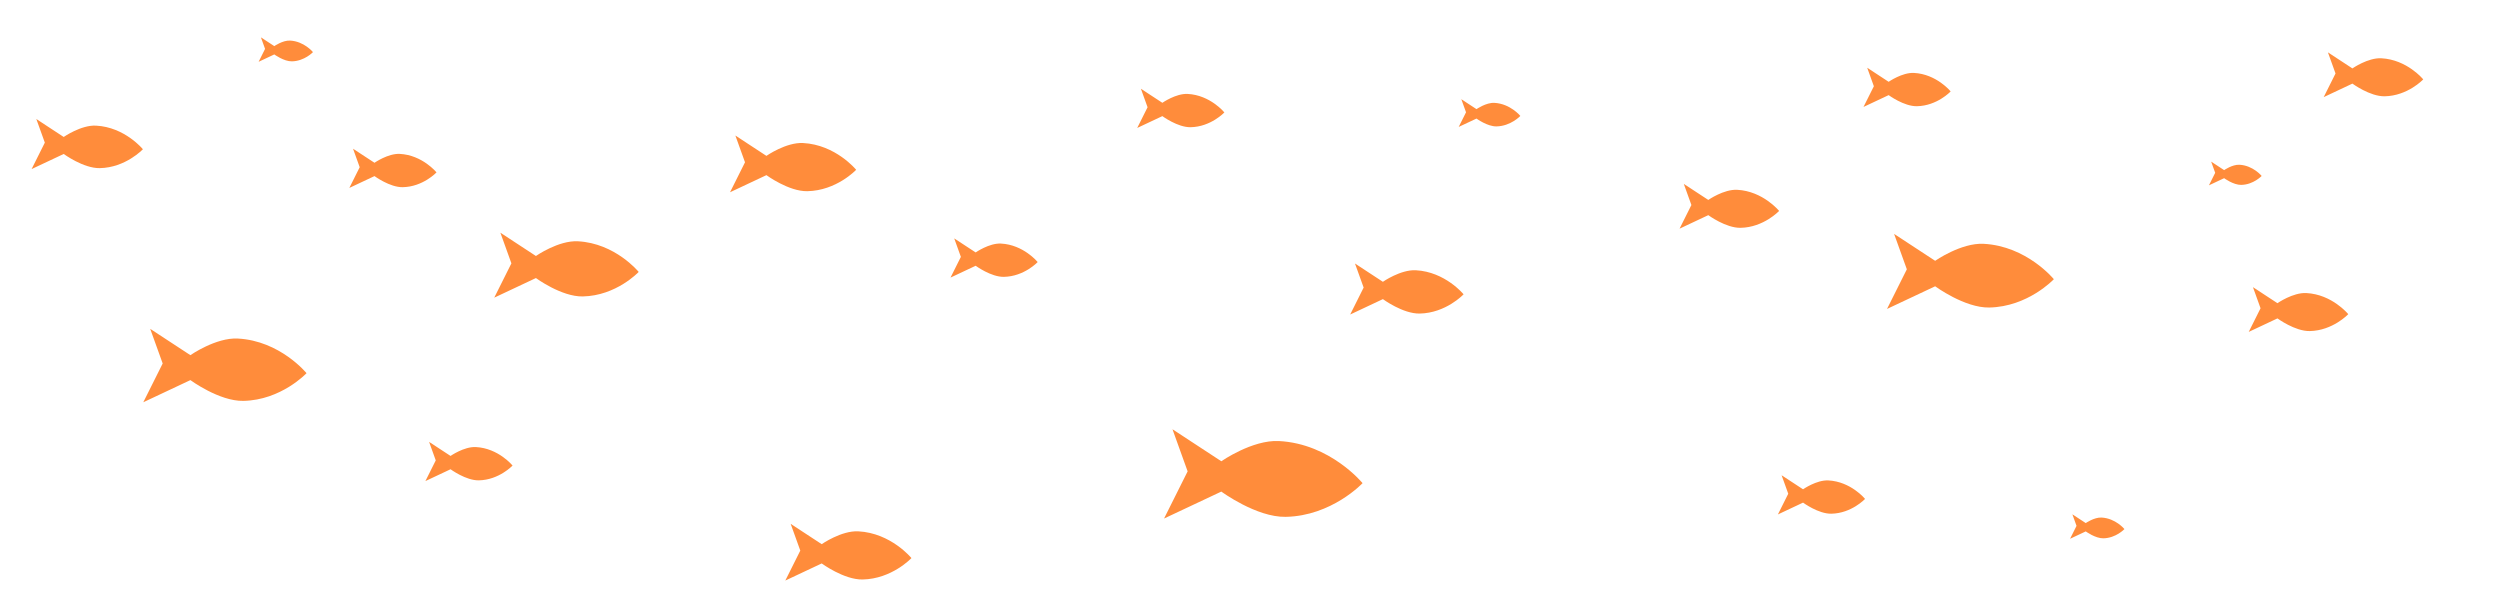
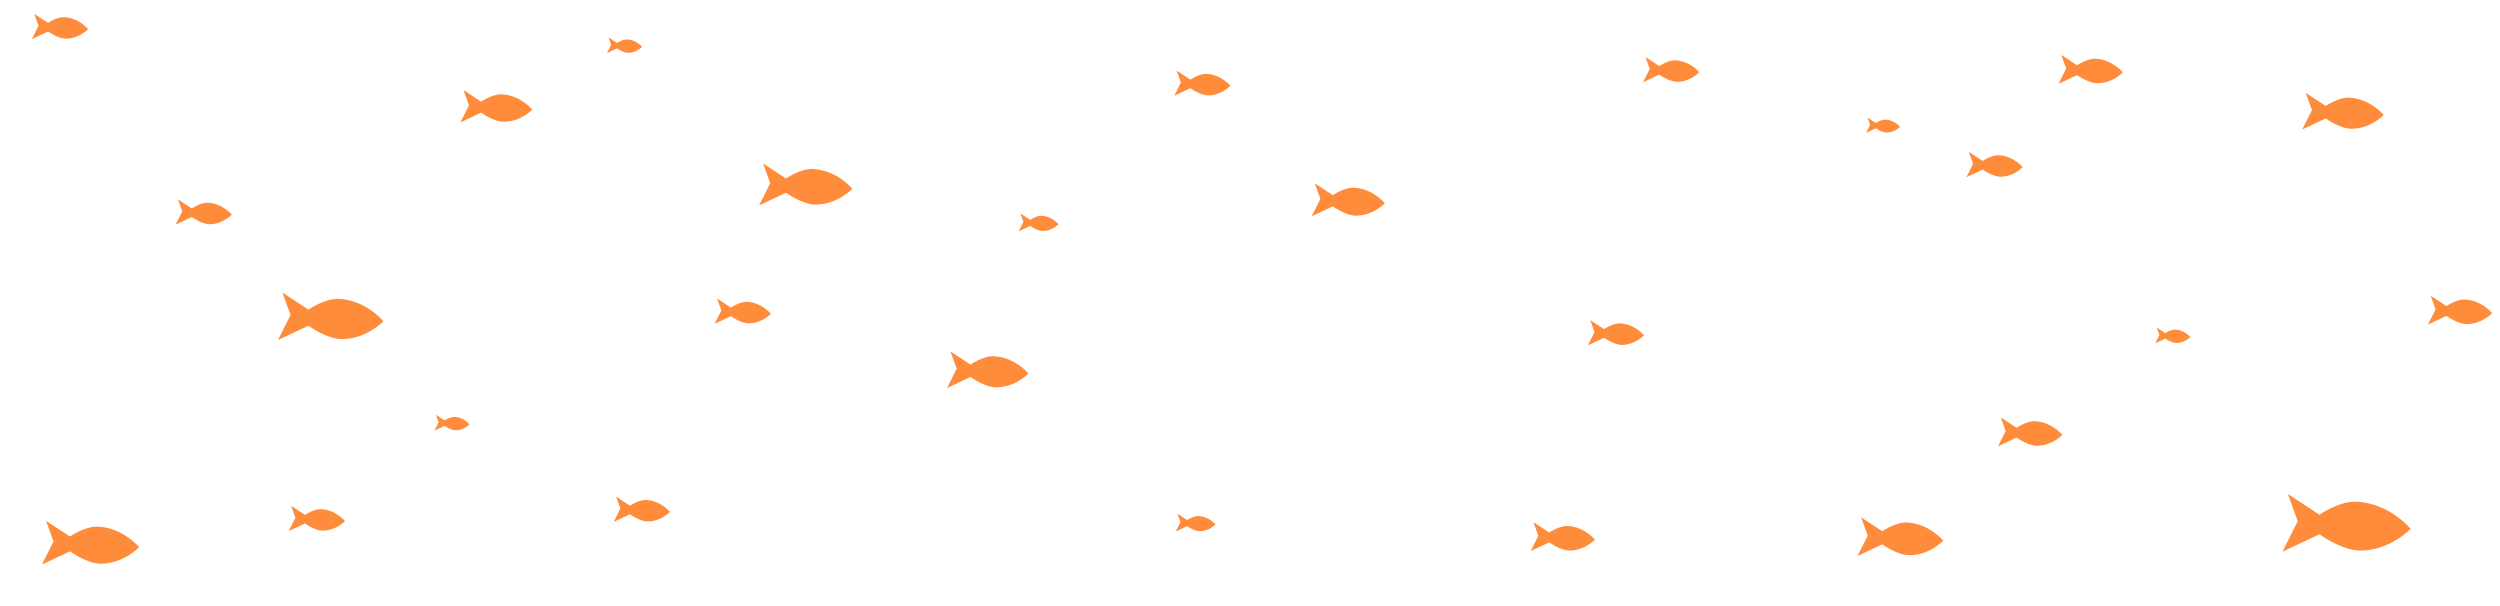
<svg xmlns="http://www.w3.org/2000/svg" width="2560" height="620" id="svg3137" version="1.1">
  <defs id="defs3139" />
  <g id="layer1" transform="translate(132.6172,168.4632)">
-     <path style="fill:#ff8c3b;fill-opacity:1;stroke:none" d="m 379.758,69.818 36.402,23.85 c 0,0 23.067,-16.089 42.931,-15.063 38.356,1.982 62.307,31.381 62.307,31.381 0,0 -22.919,24.464 -57.286,25.105 -21.838,0.407 -47.952,-18.829 -47.952,-18.829 l -42.678,20.084 17.573,-35.147 z" id="path3776" />
-     <path style="fill:#ff8c3b;fill-opacity:1;stroke:none" d="m 306.775,284.024 21.965,14.391 c 0,0 13.919,-9.709 25.905,-9.089 23.144,1.196 37.597,18.936 37.597,18.936 0,0 -13.83,14.762 -34.567,15.149 -13.177,0.246 -28.935,-11.361 -28.935,-11.361 l -25.753,12.119 10.604,-21.208 z" id="path3776-4" />
-     <path style="fill:#ff8c3b;fill-opacity:1;stroke:none" d="m 1035.672,-77.582 21.965,14.391 c 0,0 13.919,-9.709 25.905,-9.089 23.144,1.196 37.596,18.936 37.596,18.936 0,0 -13.829,14.762 -34.567,15.149 -13.177,0.246 -28.935,-11.361 -28.935,-11.361 l -25.753,12.119 10.604,-21.208 z" id="path3776-5" />
-     <path style="fill:#ff8c3b;fill-opacity:1;stroke:none" d="m -95.42,-46.582 28.044,18.374 c 0,0 17.771,-12.395 33.075,-11.605 29.55,1.527 48.002,24.176 48.002,24.176 0,0 -17.657,18.847 -44.133,19.341 -16.824,0.314 -36.943,-14.506 -36.943,-14.506 L -100.255,4.671 -86.717,-22.406 z" id="path3776-0" />
-     <path style="fill:#ff8c3b;fill-opacity:1;stroke:none" d="m 1779.393,-99.088 21.965,14.391 c 0,0 13.919,-9.709 25.905,-9.089 23.144,1.196 37.597,18.936 37.597,18.936 0,0 -13.829,14.762 -34.567,15.149 -13.177,0.246 -28.935,-11.361 -28.935,-11.361 l -25.753,12.119 10.604,-21.208 z" id="path3776-1" />
-     <path style="fill:#ff8c3b;fill-opacity:1;stroke:none" d="m 1691.735,318.187 21.965,14.391 c 0,0 13.919,-9.709 25.905,-9.089 23.144,1.196 37.597,18.936 37.597,18.936 0,0 -13.83,14.762 -34.567,15.149 -13.177,0.246 -28.935,-11.361 -28.935,-11.361 l -25.753,12.119 10.604,-21.208 z" id="path3776-9" />
-     <path style="fill:#ff8c3b;fill-opacity:1;stroke:none" d="m 1591.589,19.842 25.084,16.435 c 0,0 15.895,-11.087 29.584,-10.38 26.431,1.366 42.935,21.625 42.935,21.625 0,0 -15.793,16.858 -39.475,17.3 -15.049,0.281 -33.044,-12.975 -33.044,-12.975 l -29.409,13.84 12.11,-24.22 z" id="path3776-7" />
-     <path style="fill:#ff8c3b;fill-opacity:1;stroke:none" d="m 21.2,168.276 41.138,26.952 c 0,0 26.068,-18.183 48.517,-17.023 43.346,2.24 70.412,35.464 70.412,35.464 0,0 -25.901,27.646 -64.738,28.371 -24.679,0.461 -54.191,-21.278 -54.191,-21.278 l -48.23,22.697 19.86,-39.719 z" id="path3776-8" />
-     <path style="fill:#ff8c3b;fill-opacity:1;stroke:none" d="m 1067.994,271.093 50.023,32.773 c 0,0 31.698,-22.11 58.995,-20.699 52.707,2.724 85.62,43.123 85.62,43.123 0,0 -31.494,33.617 -78.72,34.498 -30.009,0.56 -65.895,-25.874 -65.895,-25.874 l -58.647,27.599 24.149,-48.298 z" id="path3776-18" />
-     <path style="fill:#ff8c3b;fill-opacity:1;stroke:none" d="m 1806.935,71.054 42.042,27.545 c 0,0 26.64,-18.582 49.583,-17.397 44.298,2.289 71.96,36.243 71.96,36.243 0,0 -26.47,28.254 -66.161,28.994 -25.222,0.471 -55.382,-21.746 -55.382,-21.746 l -49.29,23.195 20.296,-40.592 z" id="path3776-77" />
-     <path style="fill:#ff8c3b;fill-opacity:1;stroke:none" d="m 844.5,75.645 21.965,14.391 c 0,0 13.919,-9.709 25.905,-9.089 23.144,1.196 37.597,18.936 37.597,18.936 0,0 -13.829,14.762 -34.567,15.149 -13.177,0.246 -28.935,-11.361 -28.935,-11.361 l -25.753,12.119 10.604,-21.208 z" id="path3776-82" />
-     <path style="fill:#ff8c3b;fill-opacity:1;stroke:none" d="m 620.405,-29.678 31.785,20.825 c 0,0 20.141,-14.049 37.487,-13.153 33.491,1.731 54.405,27.401 54.405,27.401 0,0 -20.012,21.361 -50.02,21.921 -19.069,0.356 -41.871,-16.441 -41.871,-16.441 l -37.266,17.537 15.345,-30.689 z" id="path3776-76" />
-     <path style="fill:#ff8c3b;fill-opacity:1;stroke:none" d="m 1363.773,-66.88 15.533,10.177 c 0,0 9.843,-6.865 18.319,-6.427 16.366,0.846 26.586,13.39 26.586,13.39 0,0 -9.779,10.439 -24.444,10.712 -9.318,0.174 -20.461,-8.034 -20.461,-8.034 l -18.211,8.57 7.498,-14.997 z" id="path3776-5-0" />
-     <path style="fill:#ff8c3b;fill-opacity:1;stroke:none" d="m 134.564,-130.212 13.699,8.975 c 0,0 8.681,-6.055 16.156,-5.669 14.434,0.746 23.448,11.809 23.448,11.809 0,0 -8.625,9.206 -21.558,9.448 -8.218,0.153 -18.046,-7.086 -18.046,-7.086 l -16.061,7.558 6.613,-13.227 z" id="path3776-5-8" />
-     <path style="fill:#ff8c3b;fill-opacity:1;stroke:none" d="m 2131.613,-2.958 13.286,8.704 c 0,0 8.419,-5.872 15.669,-5.498 13.999,0.723 22.74,11.453 22.74,11.453 0,0 -8.365,8.929 -20.908,9.163 -7.97,0.149 -17.501,-6.872 -17.501,-6.872 l -15.576,7.33 6.414,-12.828 z" id="path3776-5-5" />
-     <path style="fill:#ff8c3b;fill-opacity:1;stroke:none" d="m 1254.883,101.378 28.579,18.724 c 0,0 18.109,-12.632 33.705,-11.826 30.112,1.556 48.916,24.637 48.916,24.637 0,0 -17.993,19.206 -44.974,19.709 -17.145,0.32 -37.646,-14.782 -37.646,-14.782 l -33.506,15.767 13.797,-27.593 z" id="path3776-82-2" />
-     <path style="fill:#ff8c3b;fill-opacity:1;stroke:none" d="m 228.895,-16.176 21.965,14.391 c 0,0 13.919,-9.709 25.905,-9.089 23.144,1.196 37.597,18.936 37.597,18.936 0,0 -13.83,14.762 -34.567,15.149 C 266.618,23.456 250.86,11.849 250.86,11.849 l -25.753,12.119 10.604,-21.208 z" id="path3776-4-5" />
-     <path style="fill:#ff8c3b;fill-opacity:1;stroke:none" d="m 2251.171,-114.847 25.084,16.435 c 0,0 15.895,-11.087 29.584,-10.38 26.431,1.366 42.935,21.625 42.935,21.625 0,0 -15.793,16.858 -39.475,17.3 -15.049,0.281 -33.044,-12.975 -33.044,-12.975 l -29.409,13.84 12.11,-24.22 z" id="path3776-7-7" />
-     <path style="fill:#ff8c3b;fill-opacity:1;stroke:none" d="m 677.016,367.943 31.785,20.825 c 0,0 20.141,-14.049 37.487,-13.153 33.491,1.731 54.405,27.401 54.405,27.401 0,0 -20.012,21.361 -50.02,21.921 -19.069,0.356 -41.871,-16.441 -41.871,-16.441 l -37.266,17.537 15.345,-30.689 z" id="path3776-76-4" />
-     <path style="fill:#ff8c3b;fill-opacity:1;stroke:none" d="m 1989.497,358.207 13.699,8.975 c 0,0 8.681,-6.055 16.156,-5.669 14.434,0.746 23.448,11.809 23.448,11.809 0,0 -8.625,9.206 -21.558,9.448 -8.218,0.153 -18.046,-7.086 -18.046,-7.086 l -16.061,7.558 6.613,-13.227 z" id="path3776-5-8-7" />
-     <path style="fill:#ff8c3b;fill-opacity:1;stroke:none" d="m 2174.399,125.569 25.084,16.435 c 0,0 15.895,-11.087 29.584,-10.38 26.431,1.366 42.935,21.625 42.935,21.625 0,0 -15.793,16.858 -39.475,17.3 -15.049,0.281 -33.044,-12.975 -33.044,-12.975 l -29.409,13.84 12.11,-24.22 z" id="path3776-7-0" />
+     <path style="fill:#ff8c3b;fill-opacity:1;stroke:none" d="M 648.752,-1.076 672.252,14.321 c 0,0 14.891,-10.387 27.716,-9.724 24.762,1.28 40.224,20.259 40.224,20.259 0,0 -14.796,15.793 -36.983,16.207 -14.098,0.263 -30.957,-12.155 -30.957,-12.155 l -27.552,12.966 11.345,-22.69 z" id="path3776" />
+     <path style="fill:#ff8c3b;fill-opacity:1;stroke:none" d="m 601.635,137.212 14.181,9.291 c 0,0 8.986,-6.268 16.724,-5.868 14.942,0.772 24.272,12.225 24.272,12.225 0,0 -8.928,9.53 -22.316,9.78 -8.507,0.159 -18.68,-7.335 -18.68,-7.335 l -16.625,7.824 6.846,-13.692 z" id="path3776-4" />
+     <path style="fill:#ff8c3b;fill-opacity:1;stroke:none" d="m 1072.199,-96.235 14.181,9.291 c 0,0 8.986,-6.268 16.724,-5.868 14.942,0.772 24.272,12.225 24.272,12.225 0,0 -8.928,9.53 -22.316,9.78 -8.507,0.159 -18.68,-7.335 -18.68,-7.335 l -16.625,7.824 6.846,-13.692 z" id="path3776-5" />
+     <path style="fill:#ff8c3b;fill-opacity:1;stroke:none" d="m 341.985,-76.222 18.105,11.862 c 0,0 11.473,-8.002 21.352,-7.492 19.077,0.986 30.989,15.608 30.989,15.608 0,0 -11.399,12.167 -28.492,12.486 -10.861,0.203 -23.85,-9.365 -23.85,-9.365 l -21.227,9.989 8.74,-17.481 z" id="path3776-0" />
+     <path style="fill:#ff8c3b;fill-opacity:1;stroke:none" d="m 1552.333,-110.119 14.181,9.291 c 0,0 8.986,-6.268 16.724,-5.868 14.942,0.772 24.272,12.225 24.272,12.225 0,0 -8.928,9.53 -22.316,9.78 -8.507,0.159 -18.68,-7.335 -18.68,-7.335 l -16.625,7.824 6.846,-13.692 z" id="path3776-1" />
+     <path style="fill:#ff8c3b;fill-opacity:1;stroke:none" d="m 1495.743,159.267 14.181,9.291 c 0,0 8.986,-6.268 16.724,-5.868 14.941,0.772 24.272,12.225 24.272,12.225 0,0 -8.928,9.53 -22.316,9.78 -8.507,0.159 -18.68,-7.335 -18.68,-7.335 l -16.625,7.824 6.846,-13.692 z" id="path3776-9" />
+     <path style="fill:#ff8c3b;fill-opacity:1;stroke:none" d="m 2356.389,134.345 16.194,10.61 c 0,0 10.262,-7.158 19.099,-6.701 17.063,0.882 27.718,13.96 27.718,13.96 0,0 -10.196,10.883 -25.485,11.168 -9.715,0.181 -21.333,-8.376 -21.333,-8.376 l -18.986,8.935 7.818,-15.636 z" id="path3776-7" />
+     <path style="fill:#ff8c3b;fill-opacity:1;stroke:none" d="m 156.654,131.177 26.558,17.4 c 0,0 16.829,-11.738 31.321,-10.989 27.983,1.446 45.457,22.895 45.457,22.895 0,0 -16.721,17.848 -41.794,18.316 -15.932,0.297 -34.985,-13.737 -34.985,-13.737 l -31.137,14.653 12.821,-25.642 z" id="path3776-8" />
+     <path style="fill:#ff8c3b;fill-opacity:1;stroke:none" d="m 2210.208,337.435 32.294,21.158 c 0,0 20.463,-14.274 38.086,-13.363 34.027,1.758 55.275,27.839 55.275,27.839 0,0 -20.332,21.703 -50.82,22.272 -19.373,0.362 -42.54,-16.704 -42.54,-16.704 l -37.862,17.817 15.59,-31.18 z" id="path3776-18" />
+     <path style="fill:#ff8c3b;fill-opacity:1;stroke:none" d="m 1773.212,361.357 21.614,14.161 c 0,0 13.696,-9.553 25.491,-8.944 22.774,1.177 36.996,18.633 36.996,18.633 0,0 -13.608,14.526 -34.014,14.906 -12.967,0.242 -28.473,-11.18 -28.473,-11.18 l -25.341,11.925 10.435,-20.869 z" id="path3776-77" />
+     <path style="fill:#ff8c3b;fill-opacity:1;stroke:none" d="m 498.253,340.077 14.181,9.291 c 0,0 8.986,-6.268 16.724,-5.868 14.942,0.772 24.272,12.225 24.272,12.225 0,0 -8.928,9.53 -22.316,9.78 -8.507,0.159 -18.68,-7.335 -18.68,-7.335 l -16.625,7.824 6.846,-13.692 z" id="path3776-82" />
+     <path style="fill:#ff8c3b;fill-opacity:1;stroke:none" d="m 2228.425,-73.39 20.52,13.444 c 0,0 13.003,-9.07 24.201,-8.491 21.622,1.117 35.123,17.69 35.123,17.69 0,0 -12.919,13.79 -32.292,14.152 -12.31,0.23 -27.031,-10.614 -27.031,-10.614 l -24.058,11.321 9.906,-19.813 z" id="path3776-76" />
+     <path style="fill:#ff8c3b;fill-opacity:1;stroke:none" d="m 912.28,50.075 10.028,6.57 c 0,0 6.354,-4.432 11.826,-4.149 10.566,0.546 17.164,8.645 17.164,8.645 0,0 -6.313,6.739 -15.78,6.916 -6.016,0.112 -13.209,-5.187 -13.209,-5.187 l -11.757,5.532 4.841,-9.682 z" id="path3776-5-0" />
+     <path style="fill:#ff8c3b;fill-opacity:1;stroke:none" d="m 490.458,-130.212 8.844,5.794 c 0,0 5.604,-3.909 10.43,-3.66 9.319,0.482 15.137,7.624 15.137,7.624 0,0 -5.568,5.943 -13.918,6.099 -5.306,0.099 -11.65,-4.574 -11.65,-4.574 l -10.369,4.879 4.269,-8.539 z" id="path3776-5-8" />
+     <path style="fill:#ff8c3b;fill-opacity:1;stroke:none" d="m 1779.721,-48.059 8.577,5.619 c 0,0 5.435,-3.791 10.116,-3.549 9.037,0.467 14.681,7.394 14.681,7.394 0,0 -5.4,5.764 -13.498,5.915 -5.146,0.096 -11.299,-4.436 -11.299,-4.436 l -10.056,4.732 4.141,-8.281 z" id="path3776-5-5" />
+     <path style="fill:#ff8c3b;fill-opacity:1;stroke:none" d="m 1213.718,19.298 18.45,12.088 c 0,0 11.691,-8.155 21.759,-7.634 19.44,1.005 31.579,15.905 31.579,15.905 0,0 -11.616,12.399 -29.034,12.724 -11.068,0.207 -24.304,-9.543 -24.304,-9.543 l -21.631,10.179 8.907,-17.814 z" id="path3776-82-2" />
+     <path style="fill:#ff8c3b;fill-opacity:1;stroke:none" d="m 165.479,349.489 14.181,9.291 c 0,0 8.986,-6.268 16.724,-5.868 14.942,0.772 24.272,12.225 24.272,12.225 0,0 -8.928,9.53 -22.316,9.78 -8.507,0.159 -18.68,-7.335 -18.68,-7.335 l -16.625,7.824 6.846,-13.692 z" id="path3776-4-5" />
+     <path style="fill:#ff8c3b;fill-opacity:1;stroke:none" d="m 1978.123,-112.212 16.194,10.61 c 0,0 10.262,-7.158 19.099,-6.701 17.063,0.882 27.718,13.96 27.718,13.96 0,0 -10.196,10.883 -25.485,11.168 -9.715,0.181 -21.332,-8.376 -21.332,-8.376 l -18.986,8.935 7.818,-15.636 z" id="path3776-7-7" />
+     <path style="fill:#ff8c3b;fill-opacity:1;stroke:none" d="m 840.657,191.389 20.52,13.444 c 0,0 13.003,-9.07 24.201,-8.491 21.621,1.117 35.123,17.69 35.123,17.69 0,0 -12.92,13.79 -32.292,14.152 -12.31,0.23 -27.031,-10.614 -27.031,-10.614 l -24.058,11.321 9.906,-19.813 z" id="path3776-76-4" />
+     <path style="fill:#ff8c3b;fill-opacity:1;stroke:none" d="m 2075.871,166.92 8.844,5.794 c 0,0 5.604,-3.909 10.43,-3.66 9.319,0.482 15.137,7.624 15.137,7.624 0,0 -5.568,5.943 -13.918,6.099 -5.306,0.099 -11.65,-4.574 -11.65,-4.574 l -10.369,4.879 4.269,-8.539 z" id="path3776-5-8-7" />
+     <path style="fill:#ff8c3b;fill-opacity:1;stroke:none" d="m 1437.627,366.246 16.194,10.61 c 0,0 10.262,-7.158 19.099,-6.701 17.063,0.882 27.718,13.96 27.718,13.96 0,0 -10.196,10.883 -25.485,11.168 -9.715,0.181 -21.332,-8.376 -21.332,-8.376 l -18.986,8.935 7.818,-15.636 z" id="path3776-7-0" />
+     <path style="fill:#ff8c3b;fill-opacity:1;stroke:none" d="m 1883.43,-12.925 14.181,9.291 c 0,0 8.986,-6.268 16.724,-5.868 14.942,0.772 24.272,12.225 24.272,12.225 0,0 -8.928,9.53 -22.316,9.78 -8.507,0.159 -18.68,-7.335 -18.68,-7.335 l -16.625,7.824 6.846,-13.692 z" id="path3776-82-5" />
+     <path style="fill:#ff8c3b;fill-opacity:1;stroke:none" d="m -85.437,364.884 24.477,16.037 c 0,0 15.51,-10.819 28.867,-10.128 25.791,1.333 41.895,21.101 41.895,21.101 0,0 -15.411,16.449 -38.519,16.881 -14.684,0.274 -32.243,-12.661 -32.243,-12.661 l -28.697,13.505 11.817,-23.633 z" id="path3776-18-5" />
+     <path style="fill:#ff8c3b;fill-opacity:1;stroke:none" d="m -97.554,-154.278 14.181,9.291 c 0,0 8.986,-6.268 16.724,-5.868 14.942,0.772 24.272,12.225 24.272,12.225 0,0 -8.928,9.53 -22.316,9.78 -8.507,0.159 -18.68,-7.335 -18.68,-7.335 l -16.625,7.824 6.846,-13.692 z" id="path3776-82-54" />
+     <path style="fill:#ff8c3b;fill-opacity:1;stroke:none" d="m 49.589,35.722 14.181,9.291 c 0,0 8.986,-6.268 16.724,-5.868 14.942,0.772 24.272,12.225 24.272,12.225 0,0 -8.928,9.53 -22.316,9.78 -8.507,0.159 -18.68,-7.335 -18.68,-7.335 l -16.625,7.824 6.846,-13.692 z" id="path3776-82-9" />
+     <path style="fill:#ff8c3b;fill-opacity:1;stroke:none" d="m 313.797,256.312 8.844,5.794 c 0,0 5.604,-3.909 10.43,-3.66 9.319,0.482 15.137,7.624 15.137,7.624 0,0 -5.568,5.943 -13.918,6.099 -5.306,0.099 -11.65,-4.574 -11.65,-4.574 l -10.369,4.879 4.269,-8.539 z" id="path3776-5-8-6" />
+     <path style="fill:#ff8c3b;fill-opacity:1;stroke:none" d="m 1073.043,357.521 10.028,6.57 c 0,0 6.354,-4.432 11.826,-4.149 10.566,0.546 17.164,8.645 17.164,8.645 0,0 -6.313,6.739 -15.78,6.916 -6.016,0.112 -13.209,-5.187 -13.209,-5.187 l -11.757,5.532 4.841,-9.682 z" id="path3776-5-0-0" />
+     <path style="fill:#ff8c3b;fill-opacity:1;stroke:none" d="m 1916.167,258.952 16.194,10.61 c 0,0 10.262,-7.158 19.099,-6.701 17.063,0.882 27.718,13.96 27.718,13.96 0,0 -10.196,10.883 -25.485,11.168 -9.715,0.181 -21.333,-8.376 -21.333,-8.376 l -18.986,8.935 7.818,-15.636 z" id="path3776-7-2" />
  </g>
</svg>
